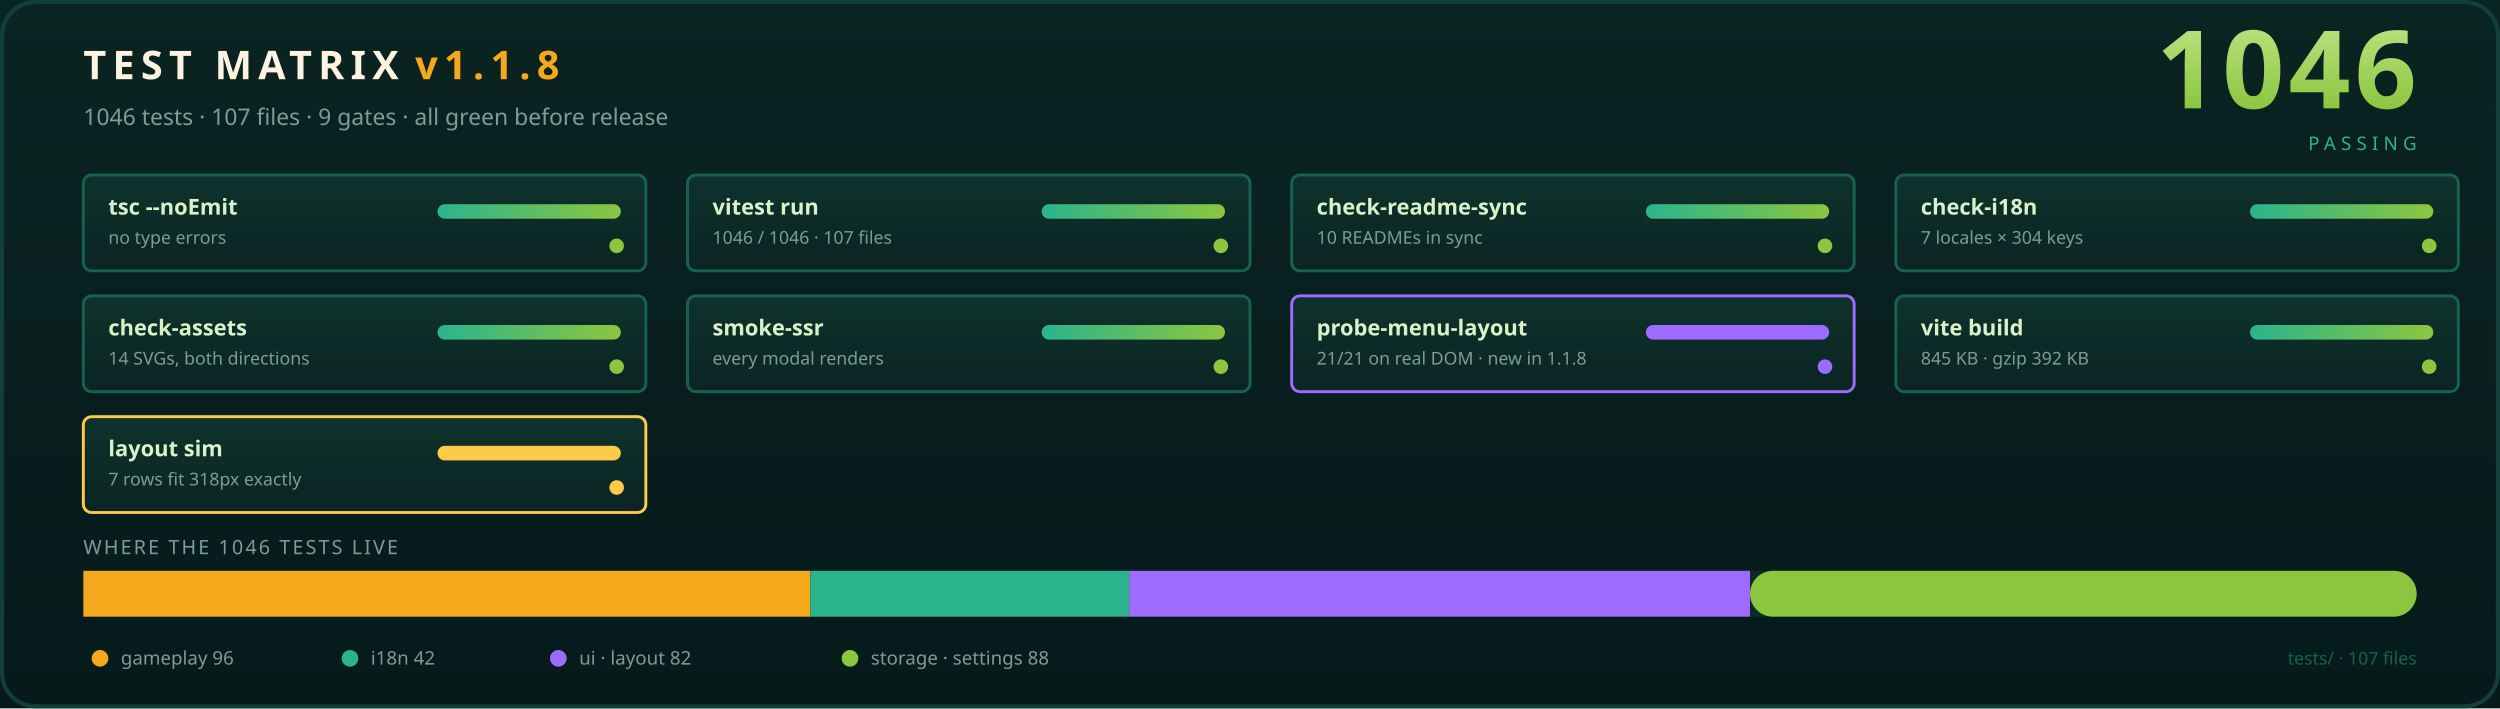
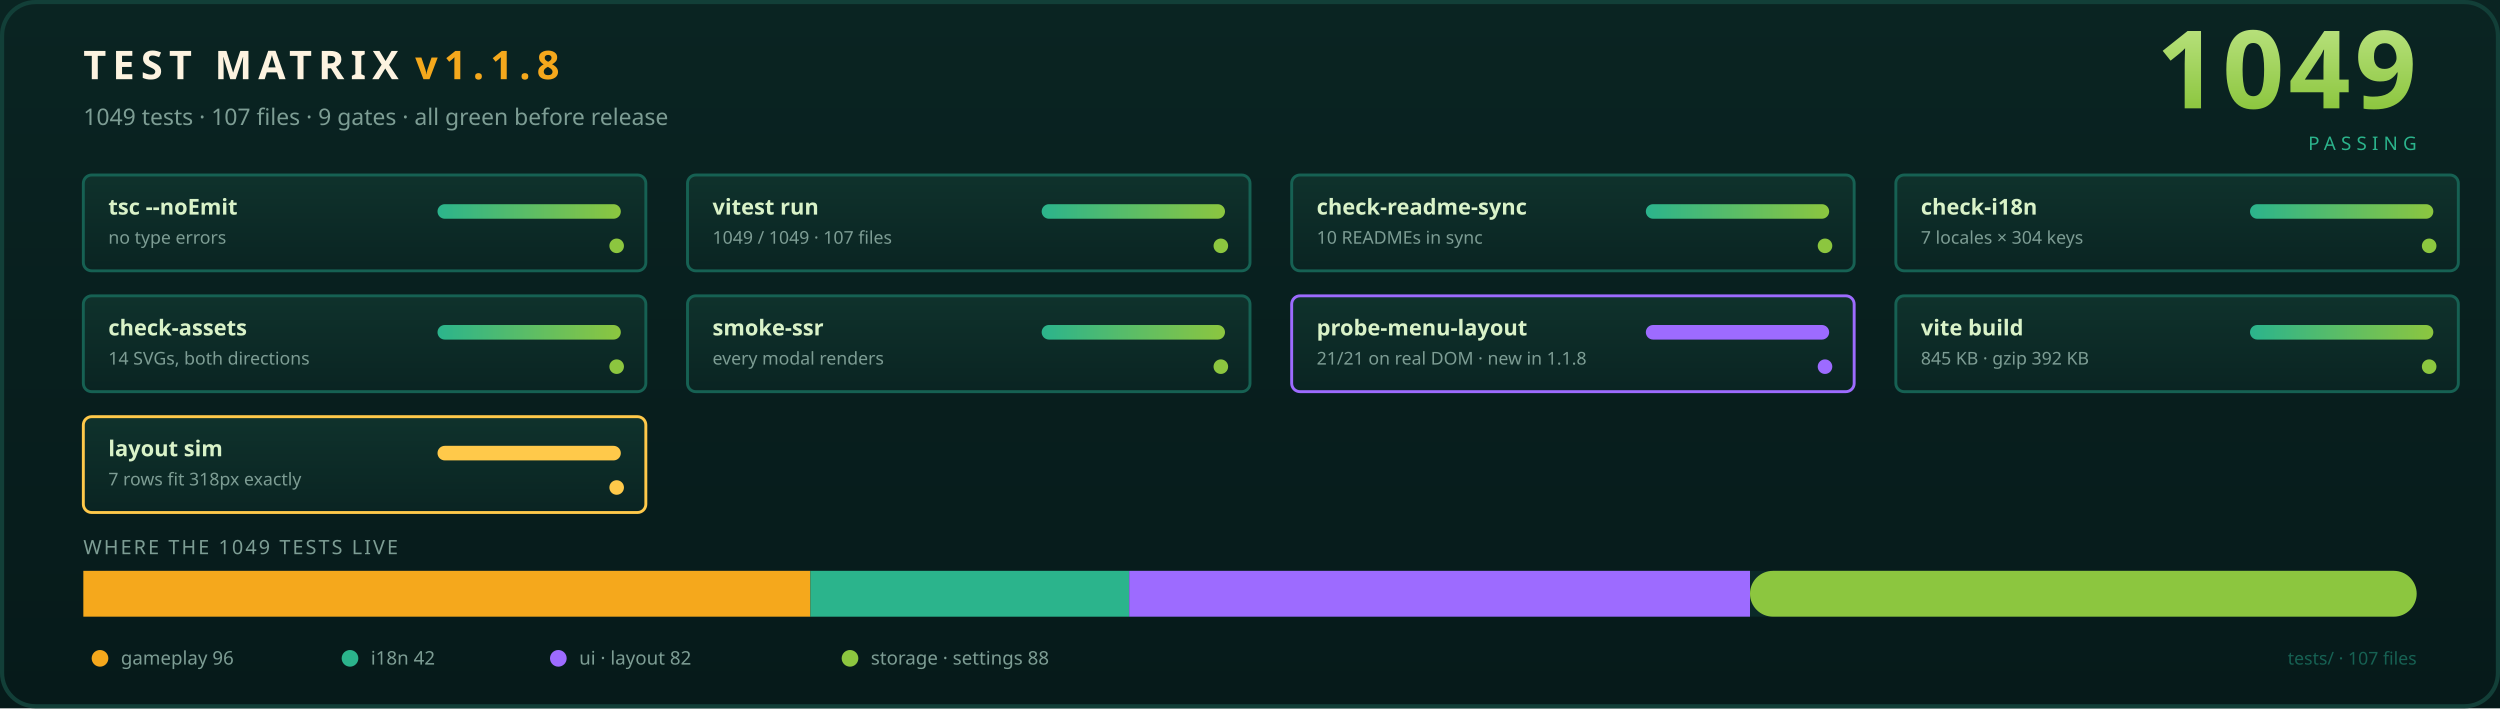
- <svg xmlns="http://www.w3.org/2000/svg" viewBox="0 0 1200 340" role="img" aria-label="Ma trận kiểm thử Lọ Chéo v1.1.8 — 1046 test trên 107 file, 9 cổng kiểm tra, phân bố theo nhóm (hoạt họa SMIL)">
+ <svg xmlns="http://www.w3.org/2000/svg" viewBox="0 0 1200 340" role="img" aria-label="Ma trận kiểm thử Lọ Chéo v1.1.8 — 1049 test trên 107 file, 9 cổng kiểm tra, phân bố theo nhóm (hoạt họa SMIL)">
  <defs>
    <filter id="tm-glow" x="-40%" y="-40%" width="180%" height="180%">
      <feGaussianBlur stdDeviation="4" result="b" />
      <feMerge>
        <feMergeNode in="b" />
        <feMergeNode in="SourceGraphic" />
      </feMerge>
    </filter>
    <linearGradient id="tmBg" x1="0" y1="0" x2="0" y2="1">
      <stop offset="0" stop-color="#0a2422" />
      <stop offset="1" stop-color="#061a1a" />
    </linearGradient>
    <linearGradient id="tmCard" x1="0" y1="0" x2="0" y2="1">
      <stop offset="0" stop-color="#0f322c" />
      <stop offset="1" stop-color="#0a2422" />
    </linearGradient>
    <linearGradient id="tmBar" x1="0" y1="0" x2="1" y2="0">
      <stop offset="0" stop-color="#2bb48c" />
      <stop offset="1" stop-color="#8cc63f" />
    </linearGradient>
    <linearGradient id="tmBig" x1="0" y1="0" x2="0" y2="1">
      <stop offset="0" stop-color="#b6e07a" />
      <stop offset="1" stop-color="#8cc63f" />
    </linearGradient>
  </defs>
  <rect width="1200" height="340" fill="url(#tmBg)" />
  <rect x="1" y="1" width="1198" height="338" rx="16" fill="none" stroke="#123f38" stroke-width="2" />
  <text x="40" y="38" font-family="'Arial Black','Bungee',sans-serif" font-weight="900" font-size="19" letter-spacing="3" fill="#fdf3e0">TEST MATRIX <tspan fill="#f5a81c">v1.1.8</tspan>
  </text>
-   <text x="40" y="60" font-family="system-ui,sans-serif" font-size="11" fill="#7d9d94">1046 tests · 107 files · 9 gates · all green before release</text>
-   <text x="1160" y="52" text-anchor="end" font-family="'Arial Black','Bungee',sans-serif" font-weight="900" font-size="52" fill="url(#tmBig)" letter-spacing="2">1046</text>
+   <text x="40" y="60" font-family="system-ui,sans-serif" font-size="11" fill="#7d9d94">1049 tests · 107 files · 9 gates · all green before release</text>
+   <text x="1160" y="52" text-anchor="end" font-family="'Arial Black','Bungee',sans-serif" font-weight="900" font-size="52" fill="url(#tmBig)" letter-spacing="2">1049</text>
  <text x="1160" y="72" text-anchor="end" font-family="system-ui,sans-serif" font-size="9" letter-spacing="2.5" fill="#2bb48c">PASSING</text>
  <g font-family="system-ui,sans-serif">
    <g transform="translate(40,84)">
      <rect width="270" height="46" rx="4" fill="url(#tmCard)" stroke="#166153" stroke-width="1.4" />
      <text x="12" y="19" font-size="10.5" fill="#d9f2c8" font-weight="700">tsc --noEmit</text>
      <text x="12" y="33" font-size="8.5" fill="#7d9d94">no type errors</text>
      <rect x="170" y="14" width="88" height="7" rx="3.5" fill="#0b2a28" />
      <rect x="170" y="14" width="88" height="7" rx="3.5" fill="url(#tmBar)">
        <animate attributeName="opacity" values="0.6;1;1;0.6" dur="9s" repeatCount="indefinite" />
      </rect>
      <circle cx="256" cy="34" r="3.5" fill="#8cc63f">
        <animate attributeName="opacity" values="1;0.3;1" dur="2.4s" repeatCount="indefinite" />
      </circle>
    </g>
    <g transform="translate(330,84)">
      <rect width="270" height="46" rx="4" fill="url(#tmCard)" stroke="#166153" stroke-width="1.4" />
      <text x="12" y="19" font-size="10.5" fill="#d9f2c8" font-weight="700">vitest run</text>
-       <text x="12" y="33" font-size="8.5" fill="#7d9d94">1046 / 1046 · 107 files</text>
+       <text x="12" y="33" font-size="8.5" fill="#7d9d94">1049 / 1049 · 107 files</text>
      <rect x="170" y="14" width="88" height="7" rx="3.5" fill="#0b2a28" />
      <rect x="170" y="14" width="88" height="7" rx="3.5" fill="url(#tmBar)">
        <animate attributeName="opacity" values="0.6;1;1;0.6" dur="9s" begin="0.6s" repeatCount="indefinite" />
      </rect>
      <circle cx="256" cy="34" r="3.5" fill="#8cc63f">
        <animate attributeName="opacity" values="1;0.3;1" dur="2.4s" begin="0.3s" repeatCount="indefinite" />
      </circle>
    </g>
    <g transform="translate(620,84)">
      <rect width="270" height="46" rx="4" fill="url(#tmCard)" stroke="#166153" stroke-width="1.4" />
      <text x="12" y="19" font-size="10.5" fill="#d9f2c8" font-weight="700">check-readme-sync</text>
      <text x="12" y="33" font-size="8.5" fill="#7d9d94">10 READMEs in sync</text>
      <rect x="170" y="14" width="88" height="7" rx="3.5" fill="#0b2a28" />
      <rect x="170" y="14" width="88" height="7" rx="3.5" fill="url(#tmBar)">
        <animate attributeName="opacity" values="0.6;1;1;0.6" dur="9s" begin="1.2s" repeatCount="indefinite" />
      </rect>
      <circle cx="256" cy="34" r="3.5" fill="#8cc63f">
        <animate attributeName="opacity" values="1;0.3;1" dur="2.4s" begin="0.6s" repeatCount="indefinite" />
      </circle>
    </g>
    <g transform="translate(910,84)">
      <rect width="270" height="46" rx="4" fill="url(#tmCard)" stroke="#166153" stroke-width="1.4" />
      <text x="12" y="19" font-size="10.5" fill="#d9f2c8" font-weight="700">check-i18n</text>
      <text x="12" y="33" font-size="8.5" fill="#7d9d94">7 locales × 304 keys</text>
      <rect x="170" y="14" width="88" height="7" rx="3.5" fill="#0b2a28" />
      <rect x="170" y="14" width="88" height="7" rx="3.5" fill="url(#tmBar)">
        <animate attributeName="opacity" values="0.6;1;1;0.6" dur="9s" begin="1.8s" repeatCount="indefinite" />
      </rect>
      <circle cx="256" cy="34" r="3.5" fill="#8cc63f">
        <animate attributeName="opacity" values="1;0.3;1" dur="2.4s" begin="0.9s" repeatCount="indefinite" />
      </circle>
    </g>
    <g transform="translate(40,142)">
      <rect width="270" height="46" rx="4" fill="url(#tmCard)" stroke="#166153" stroke-width="1.4" />
      <text x="12" y="19" font-size="10.5" fill="#d9f2c8" font-weight="700">check-assets</text>
      <text x="12" y="33" font-size="8.5" fill="#7d9d94">14 SVGs, both directions</text>
      <rect x="170" y="14" width="88" height="7" rx="3.5" fill="#0b2a28" />
      <rect x="170" y="14" width="88" height="7" rx="3.5" fill="url(#tmBar)">
        <animate attributeName="opacity" values="0.6;1;1;0.6" dur="9s" begin="2.4s" repeatCount="indefinite" />
      </rect>
      <circle cx="256" cy="34" r="3.5" fill="#8cc63f">
        <animate attributeName="opacity" values="1;0.3;1" dur="2.4s" begin="1.2s" repeatCount="indefinite" />
      </circle>
    </g>
    <g transform="translate(330,142)">
      <rect width="270" height="46" rx="4" fill="url(#tmCard)" stroke="#166153" stroke-width="1.4" />
      <text x="12" y="19" font-size="10.5" fill="#d9f2c8" font-weight="700">smoke-ssr</text>
      <text x="12" y="33" font-size="8.5" fill="#7d9d94">every modal renders</text>
      <rect x="170" y="14" width="88" height="7" rx="3.5" fill="#0b2a28" />
      <rect x="170" y="14" width="88" height="7" rx="3.5" fill="url(#tmBar)">
        <animate attributeName="opacity" values="0.6;1;1;0.6" dur="9s" begin="3s" repeatCount="indefinite" />
      </rect>
      <circle cx="256" cy="34" r="3.5" fill="#8cc63f">
        <animate attributeName="opacity" values="1;0.3;1" dur="2.4s" begin="1.5s" repeatCount="indefinite" />
      </circle>
    </g>
    <g transform="translate(620,142)">
      <rect width="270" height="46" rx="4" fill="url(#tmCard)" stroke="#9d6bff" stroke-width="1.4" />
      <text x="12" y="19" font-size="10.5" fill="#d9f2c8" font-weight="700">probe-menu-layout</text>
      <text x="12" y="33" font-size="8.5" fill="#7d9d94">21/21 on real DOM · new in 1.1.8</text>
      <rect x="170" y="14" width="88" height="7" rx="3.5" fill="#0b2a28" />
      <rect x="170" y="14" width="88" height="7" rx="3.5" fill="#9d6bff" />
      <circle cx="256" cy="34" r="3.5" fill="#9d6bff">
        <animate attributeName="opacity" values="1;0.3;1" dur="2.4s" begin="1.8s" repeatCount="indefinite" />
      </circle>
    </g>
    <g transform="translate(910,142)">
      <rect width="270" height="46" rx="4" fill="url(#tmCard)" stroke="#166153" stroke-width="1.4" />
      <text x="12" y="19" font-size="10.5" fill="#d9f2c8" font-weight="700">vite build</text>
      <text x="12" y="33" font-size="8.5" fill="#7d9d94">845 KB · gzip 392 KB</text>
      <rect x="170" y="14" width="88" height="7" rx="3.5" fill="#0b2a28" />
      <rect x="170" y="14" width="88" height="7" rx="3.5" fill="url(#tmBar)">
        <animate attributeName="opacity" values="0.6;1;1;0.6" dur="9s" begin="4.2s" repeatCount="indefinite" />
      </rect>
      <circle cx="256" cy="34" r="3.5" fill="#8cc63f">
        <animate attributeName="opacity" values="1;0.3;1" dur="2.4s" begin="2.1s" repeatCount="indefinite" />
      </circle>
    </g>
    <g transform="translate(40,200)">
      <rect width="270" height="46" rx="4" fill="url(#tmCard)" stroke="#ffc94a" stroke-width="1.4" />
      <text x="12" y="19" font-size="10.5" fill="#d9f2c8" font-weight="700">layout sim</text>
      <text x="12" y="33" font-size="8.5" fill="#7d9d94">7 rows fit 318px exactly</text>
      <rect x="170" y="14" width="88" height="7" rx="3.5" fill="#0b2a28" />
      <rect x="170" y="14" width="88" height="7" rx="3.5" fill="#ffc94a" />
      <circle cx="256" cy="34" r="3.5" fill="#ffc94a">
        <animate attributeName="opacity" values="1;0.3;1" dur="2.4s" begin="2.4s" repeatCount="indefinite" />
      </circle>
    </g>
  </g>
-   <text x="40" y="266" font-family="system-ui,sans-serif" font-size="9.5" letter-spacing="1" fill="#7d9d94">WHERE THE 1046 TESTS LIVE</text>
+   <text x="40" y="266" font-family="system-ui,sans-serif" font-size="9.5" letter-spacing="1" fill="#7d9d94">WHERE THE 1049 TESTS LIVE</text>
  <g transform="translate(40,274)">
    <rect width="1120" height="22" rx="11" fill="#0b2a28" />
    <rect x="0" y="0" width="349" height="22" fill="#f5a81c">
      <animate attributeName="opacity" values="0.55;1;1;0.55" dur="9s" begin="0s" repeatCount="indefinite" />
    </rect>
    <rect x="349" y="0" width="153" height="22" fill="#2bb48c">
      <animate attributeName="opacity" values="0.55;1;1;0.55" dur="9s" begin="0.8s" repeatCount="indefinite" />
    </rect>
    <rect x="502" y="0" width="298" height="22" fill="#9d6bff">
      <animate attributeName="opacity" values="0.55;1;1;0.55" dur="9s" begin="1.6s" repeatCount="indefinite" />
    </rect>
    <rect x="800" y="0" width="320" height="22" rx="11" fill="#8cc63f">
      <animate attributeName="opacity" values="0.55;1;1;0.55" dur="9s" begin="2.4s" repeatCount="indefinite" />
    </rect>
  </g>
  <g font-family="system-ui,sans-serif" font-size="9" fill="#7d9d94">
    <circle cx="48" cy="316" r="4" fill="#f5a81c" />
    <text x="58" y="319">gameplay 96</text>
    <circle cx="168" cy="316" r="4" fill="#2bb48c" />
    <text x="178" y="319">i18n 42</text>
    <circle cx="268" cy="316" r="4" fill="#9d6bff" />
    <text x="278" y="319">ui · layout 82</text>
    <circle cx="408" cy="316" r="4" fill="#8cc63f" />
    <text x="418" y="319">storage · settings 88</text>
  </g>
  <text x="1160" y="319" text-anchor="end" font-family="system-ui,sans-serif" font-size="8.5" fill="#166153">tests/ · 107 files</text>
</svg>
